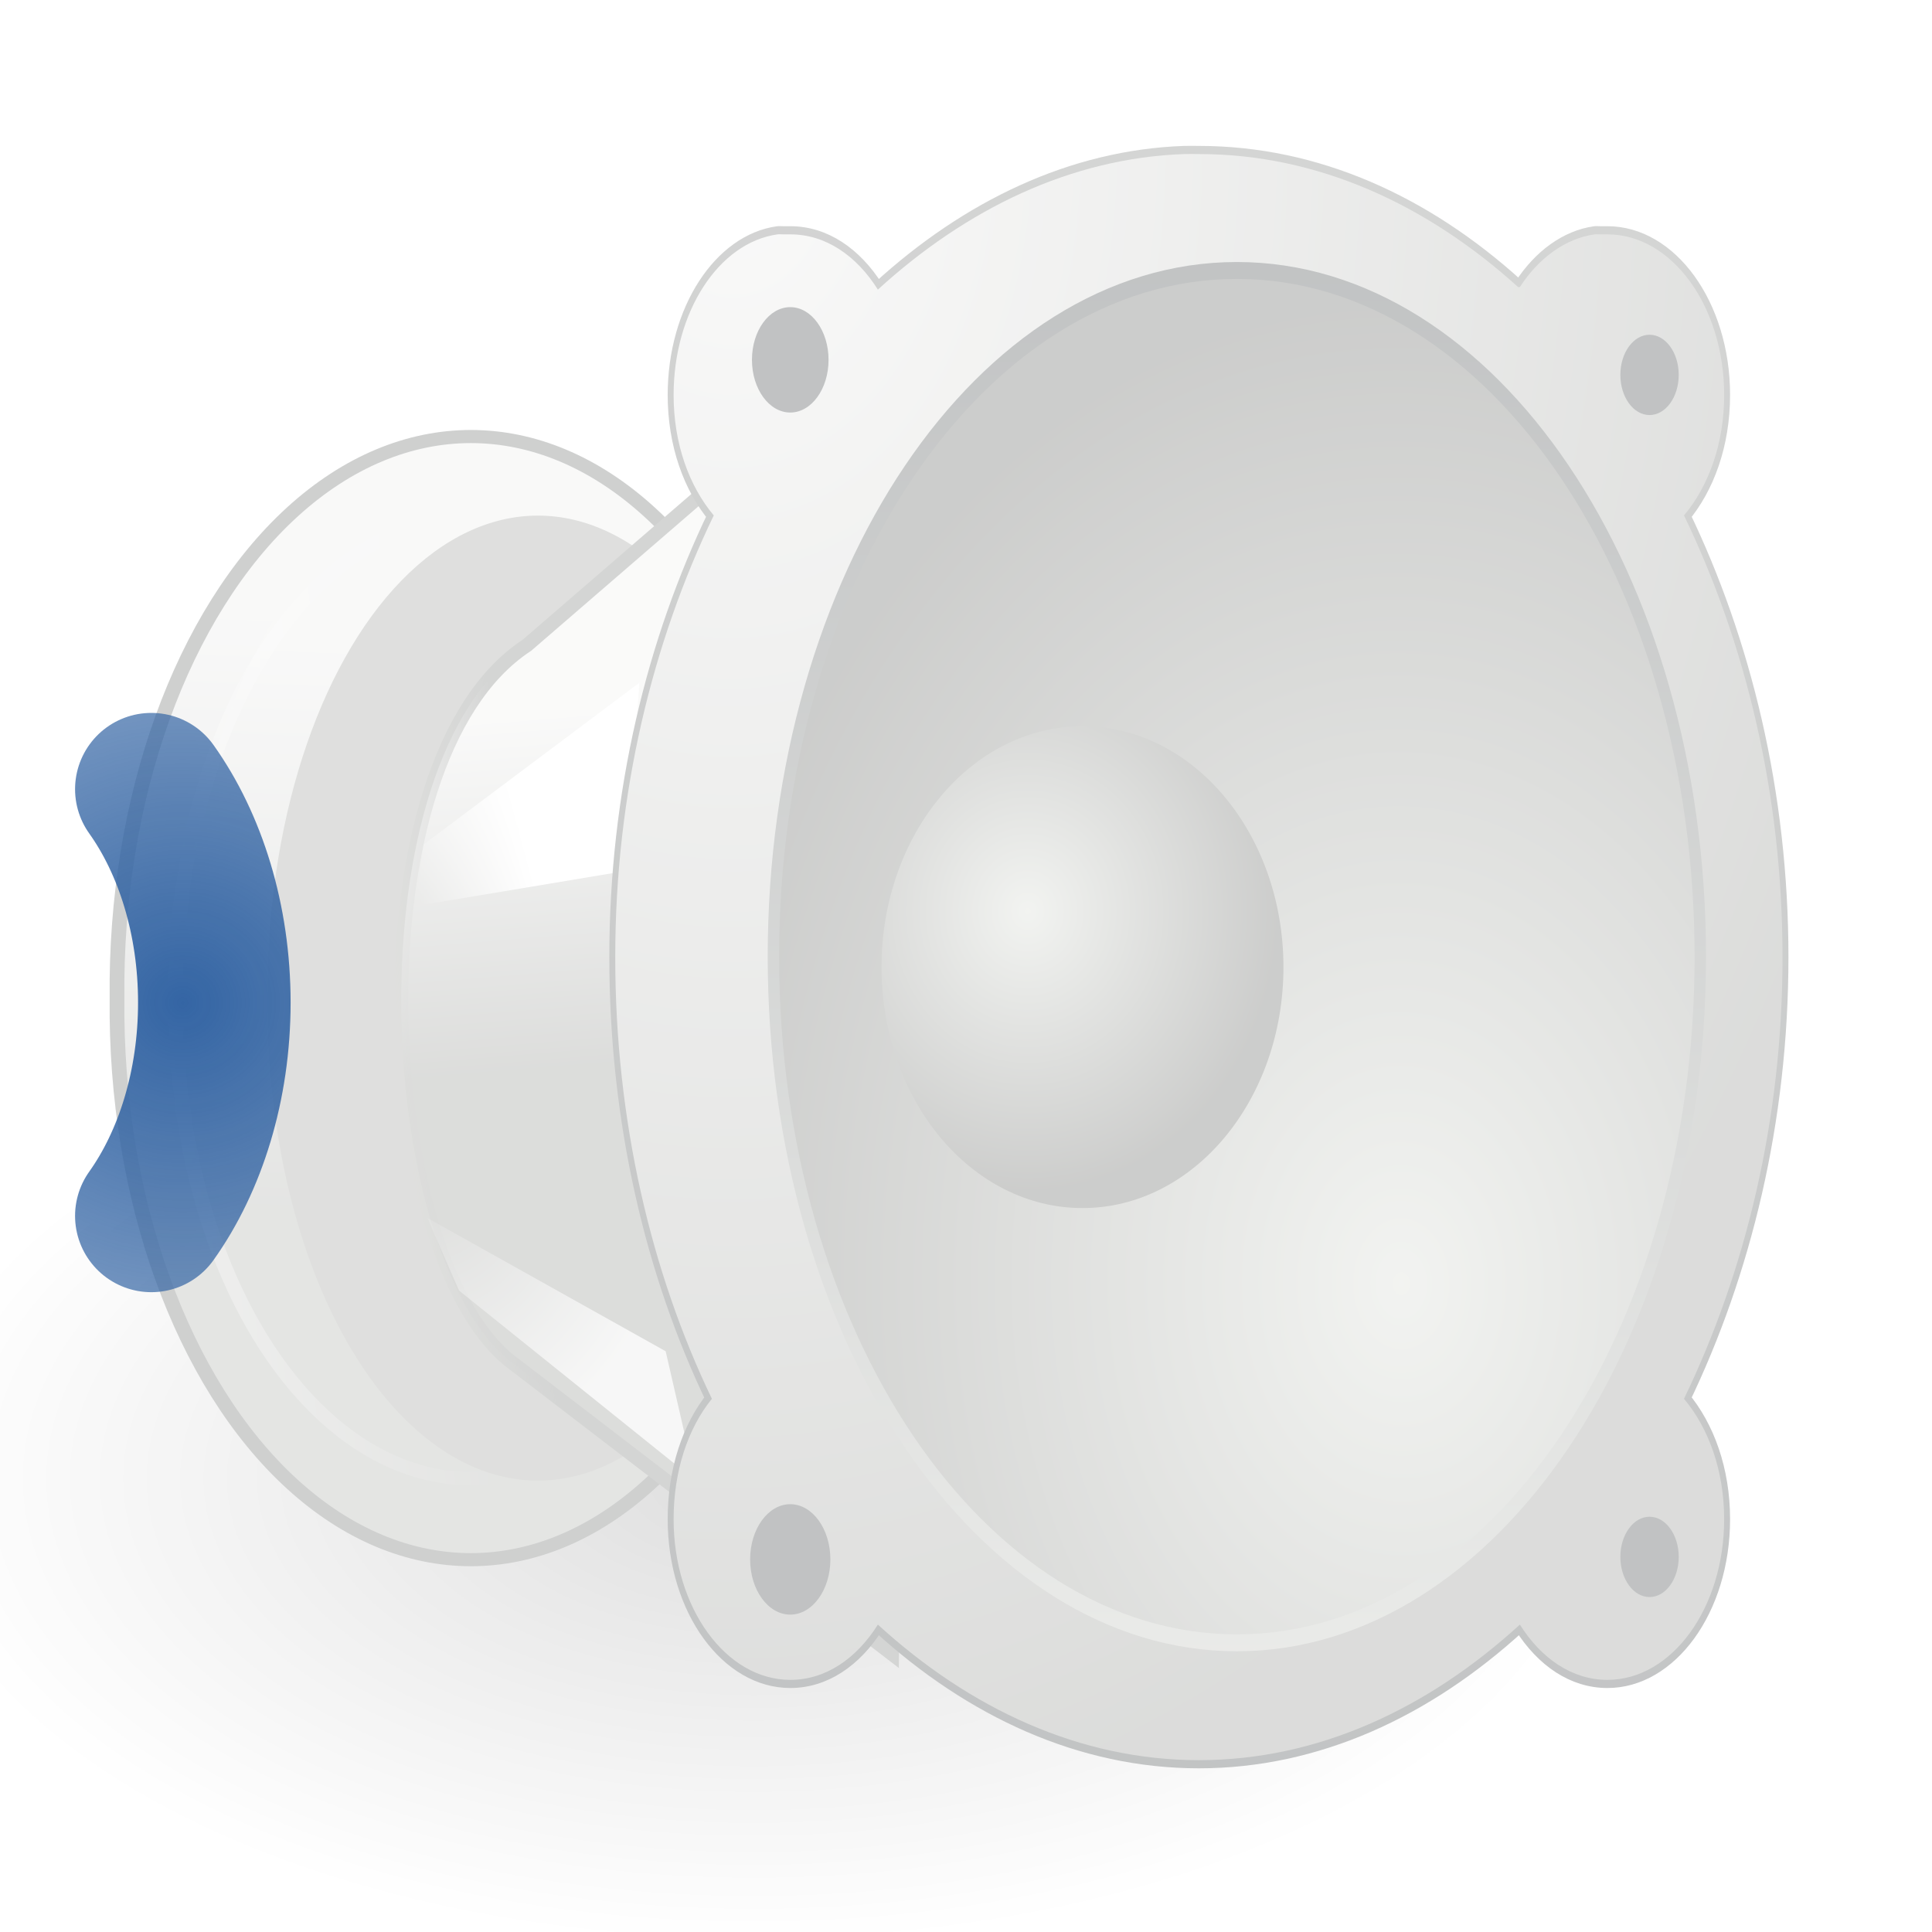
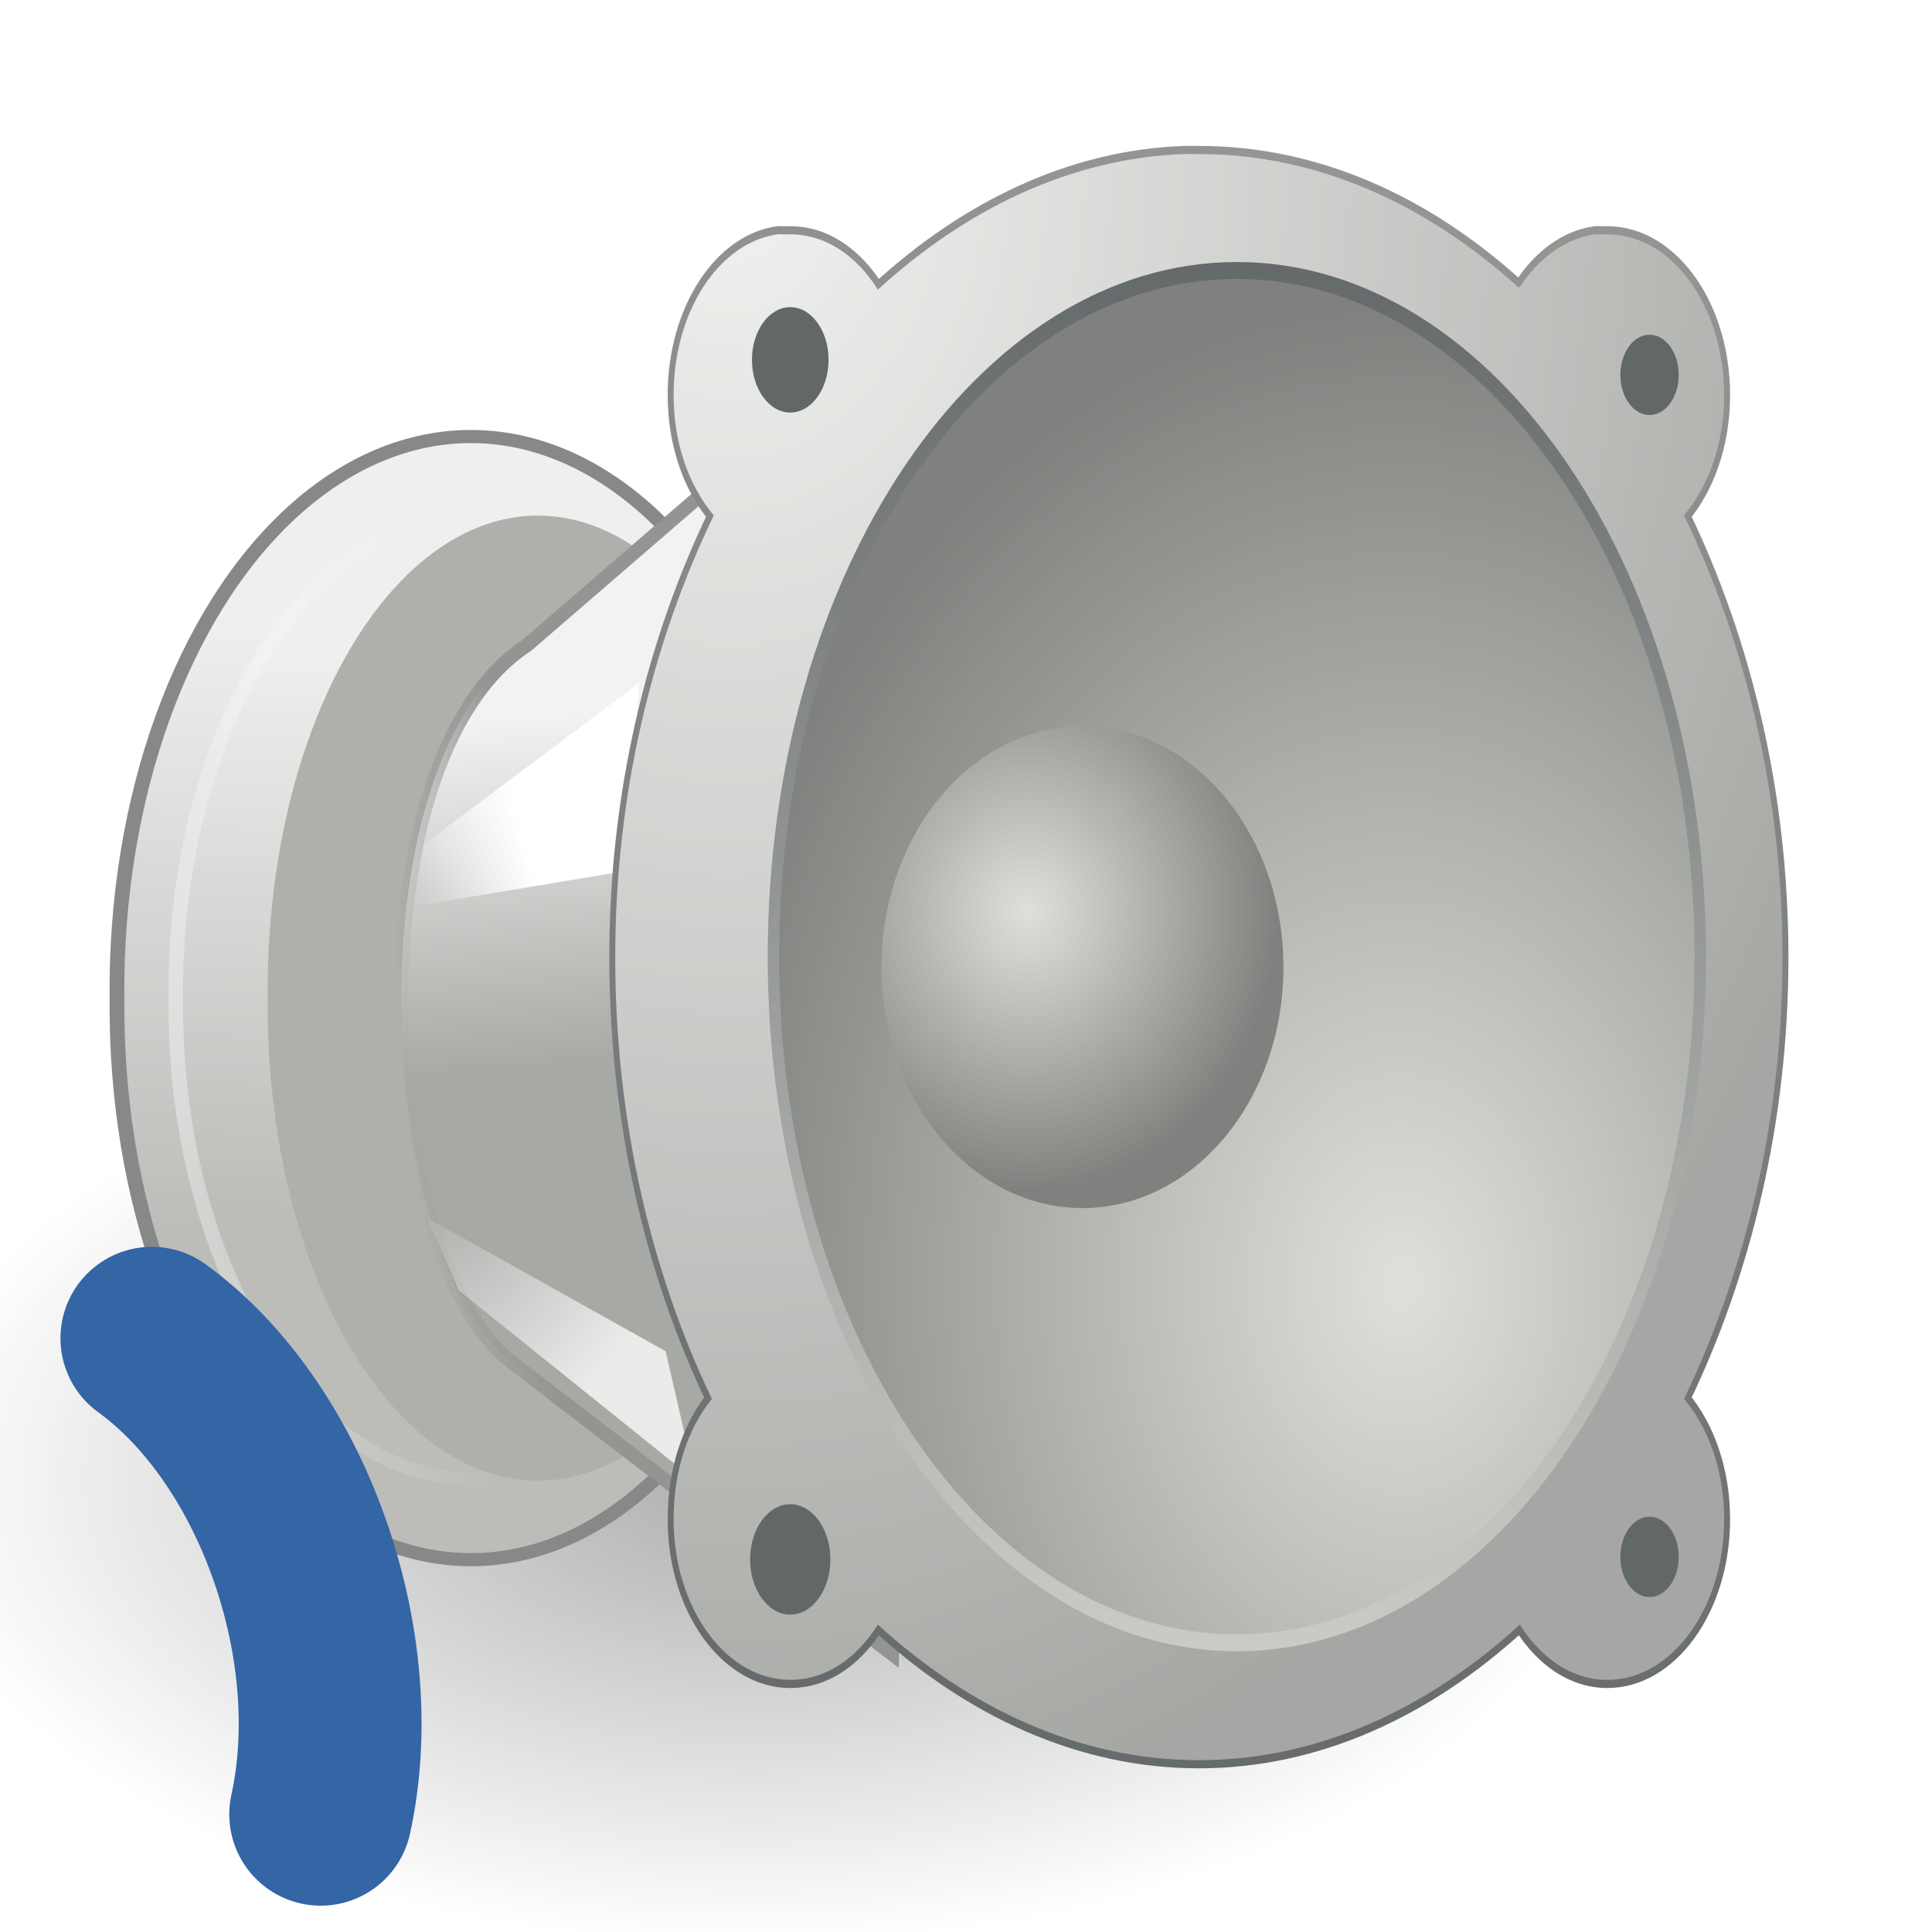
<svg xmlns="http://www.w3.org/2000/svg" xmlns:xlink="http://www.w3.org/1999/xlink" width="48" height="48" id="svg2566" version="1.0">
  <defs id="defs2568">
    <linearGradient id="linearGradient3510">
      <stop style="stop-color:#ffffff;stop-opacity:1;" offset="0" id="stop3512" />
      <stop style="stop-color:#ffffff;stop-opacity:0;" offset="1" id="stop3514" />
    </linearGradient>
    <linearGradient id="linearGradient3498">
      <stop style="stop-color:#3465a4;stop-opacity:1;" offset="0" id="stop3500" />
-       <stop style="stop-color:#3465a4;stop-opacity:0.275;" offset="1" id="stop3502" />
+       <stop style="stop-color:#3466a4;stop-opacity:1;" offset="1" id="stop3502" />
    </linearGradient>
    <linearGradient id="linearGradient3281">
      <stop style="stop-color:#ffffff;stop-opacity:1;" offset="0" id="stop3283" />
      <stop style="stop-color:#ffffff;stop-opacity:0;" offset="1" id="stop3285" />
    </linearGradient>
    <linearGradient id="linearGradient4099">
      <stop style="stop-color:#6f726f;stop-opacity:1;" offset="0" id="stop4101" />
      <stop style="stop-color:#6f726f;stop-opacity:0;" offset="1" id="stop4103" />
    </linearGradient>
    <linearGradient id="linearGradient4068">
      <stop style="stop-color:#eaeae9;stop-opacity:1;" offset="0" id="stop4070" />
      <stop style="stop-color:#a5a7a2;stop-opacity:1;" offset="1" id="stop4072" />
    </linearGradient>
    <linearGradient id="linearGradient3670">
      <stop id="stop3672" offset="0" style="stop-color:#d3d7cf" />
      <stop id="stop3674" offset="1" style="stop-color:#555753" />
    </linearGradient>
    <radialGradient xlink:href="#linearGradient3670" id="radialGradient3634" cx="6.88" cy="7.199" fx="6.88" fy="7.199" r="9.375" gradientUnits="userSpaceOnUse" gradientTransform="matrix(1.240749,0,0,1.157631,-1.713645,-1.134736)" />
    <linearGradient id="linearGradient3692">
      <stop style="stop-color:#2e3436;stop-opacity:1;" offset="0" id="stop3694" />
      <stop style="stop-color:#babdb6" offset="1" id="stop3696" />
    </linearGradient>
    <linearGradient xlink:href="#linearGradient3692" id="linearGradient3698" x1="-0.52" y1="-0.52" x2="-0.52" y2="19.27" gradientUnits="userSpaceOnUse" />
    <linearGradient id="linearGradient3628">
      <stop style="stop-color:#d3d7cf" offset="0" id="stop3630" />
      <stop style="stop-color:#555753" offset="1" id="stop3632" />
    </linearGradient>
    <radialGradient xlink:href="#linearGradient3628" id="radialGradient3644" cx="12.705" cy="13.847" fx="12.705" fy="13.847" r="9.375" gradientUnits="userSpaceOnUse" gradientTransform="matrix(6.370852e-2,-1.424475,1.547293,6.92112e-2,-9.530629,30.98681)" />
    <linearGradient id="linearGradient3730">
      <stop id="stop3732" offset="0" style="stop-color:#eeeeec" />
      <stop id="stop3734" offset="1" style="stop-color:#888a85" />
    </linearGradient>
    <radialGradient xlink:href="#linearGradient3730" id="radialGradient3728" gradientUnits="userSpaceOnUse" gradientTransform="matrix(-0.310032,2.110862,-2.082775,-0.305867,17.75288,16.41459)" cx="-1.002" cy="0.99" fx="-1.002" fy="0.99" r="9.921" />
    <linearGradient id="linearGradient1557">
      <stop id="stop1559" offset="0" style="stop-color:#2e3436;stop-opacity:1;" />
      <stop id="stop1561" offset="1" style="stop-color:#888a85" />
    </linearGradient>
    <linearGradient xlink:href="#linearGradient1557" id="linearGradient1549" x1="17.062" y1="34.95" x2="20.312" y2="5.375" gradientUnits="userSpaceOnUse" />
    <linearGradient id="linearGradient3676">
      <stop style="stop-color:#eeeeec" offset="0" id="stop4022" />
      <stop style="stop-color:#555753" offset="1" id="stop3680" />
    </linearGradient>
    <radialGradient xlink:href="#linearGradient3676" id="radialGradient3702" gradientUnits="userSpaceOnUse" gradientTransform="matrix(-0.127582,1.416065,-1.630141,-0.146854,17.48751,15.56121)" cx="-1.002" cy="0.99" fx="-1.002" fy="0.99" r="9.921" />
    <linearGradient id="linearGradient3788">
      <stop style="stop-color:#cccdcb;stop-opacity:1;" offset="0" id="stop3790" />
      <stop style="stop-color:#888a85;stop-opacity:1;" offset="1" id="stop3792" />
    </linearGradient>
    <linearGradient id="linearGradient3674">
      <stop style="stop-color:#ffffff;stop-opacity:0;" offset="0" id="stop3676" />
      <stop style="stop-color:#ffffff;stop-opacity:1;" offset="1" id="stop3678" />
    </linearGradient>
    <linearGradient id="linearGradient3657">
      <stop style="stop-color:#fafafa;stop-opacity:1;" offset="0" id="stop3659" />
      <stop style="stop-color:#bfbfbf;stop-opacity:1;" offset="1" id="stop3661" />
    </linearGradient>
    <linearGradient id="linearGradient3609">
      <stop style="stop-color:#000000;stop-opacity:1;" offset="0" id="stop3611" />
      <stop style="stop-color:#000000;stop-opacity:0;" offset="1" id="stop3613" />
    </linearGradient>
    <linearGradient xlink:href="#linearGradient4608" id="linearGradient4585" gradientUnits="userSpaceOnUse" gradientTransform="matrix(2.339723,0,0,2.339723,-116.0497,4.376374)" x1="56.303" y1="4.937" x2="56.609" y2="8.68" />
    <linearGradient xlink:href="#linearGradient4608" id="linearGradient4641" x1="58.016" y1="35.015" x2="57.954" y2="40.999" gradientUnits="userSpaceOnUse" spreadMethod="reflect" gradientTransform="matrix(0.997993,0,0,1,-97.71685,-9.352993)" />
    <linearGradient id="linearGradient4608">
      <stop style="stop-color:#eeeeec" offset="0" id="stop4610" />
      <stop style="stop-color:#8a8c87;stop-opacity:1;" offset="1" id="stop4612" />
    </linearGradient>
    <radialGradient xlink:href="#linearGradient3609" id="radialGradient3615" cx="6.408" cy="17.404" fx="6.408" fy="17.404" r="5.524" gradientTransform="matrix(1,0,0,0.416,0,10.16382)" gradientUnits="userSpaceOnUse" />
    <linearGradient xlink:href="#linearGradient3657" id="linearGradient3668" gradientUnits="userSpaceOnUse" x1="10.438" y1="8.29" x2="10.438" y2="18.985" gradientTransform="translate(-64.70027,0)" />
    <radialGradient xlink:href="#linearGradient3674" id="radialGradient3680" cx="5.082" cy="12.516" fx="5.082" fy="12.516" r="2.983" gradientTransform="matrix(2.017008,0,-1.9570578e-8,2.338468,0.6285502,-1.712618)" gradientUnits="userSpaceOnUse" />
    <linearGradient xlink:href="#linearGradient3788" id="linearGradient3794" x1="8.054" y1="11.03" x2="10.438" y2="11.03" gradientUnits="userSpaceOnUse" gradientTransform="translate(-64.70027,0)" />
    <linearGradient xlink:href="#linearGradient4068" id="linearGradient4095" gradientUnits="userSpaceOnUse" x1="7.576" y1="20.302" x2="7.322" y2="27.345" />
    <linearGradient xlink:href="#linearGradient4068" id="linearGradient4097" gradientUnits="userSpaceOnUse" x1="7.576" y1="20.302" x2="7.322" y2="27.345" />
    <linearGradient xlink:href="#linearGradient4099" id="linearGradient4105" x1="11.126" y1="25.56" x2="9.347" y2="25.737" gradientUnits="userSpaceOnUse" gradientTransform="matrix(1.713477,0,0,1.713477,-5.844493,-19.41451)" />
    <linearGradient xlink:href="#linearGradient3281" id="linearGradient3287" x1="4.683" y1="24.665" x2="8.371" y2="24.317" gradientUnits="userSpaceOnUse" />
-     <radialGradient xlink:href="#linearGradient3498" id="radialGradient3504" cx="36.828" cy="24.428" fx="36.828" fy="24.428" r="1.24" gradientTransform="matrix(32.3328,-5.9114871e-6,1.6485852e-5,31.90489,-1169.266,-755.212)" gradientUnits="userSpaceOnUse" />
-     <radialGradient xlink:href="#linearGradient3498" id="radialGradient3506" gradientUnits="userSpaceOnUse" gradientTransform="matrix(50.90366,0,0,31.9048,-1853.201,-755.2103)" cx="36.828" cy="24.428" fx="36.828" fy="24.428" r="1.24" />
-     <radialGradient xlink:href="#linearGradient3498" id="radialGradient3508" gradientUnits="userSpaceOnUse" gradientTransform="matrix(32.3328,-5.9114871e-6,1.6485852e-5,31.90489,-1169.266,-755.212)" cx="36.828" cy="24.428" fx="36.828" fy="24.428" r="1.24" />
+     <radialGradient xlink:href="#linearGradient3498" id="radialGradient3504" cx="36.828" cy="24.428" fx="36.828" fy="24.428" r="1.24" gradientTransform="matrix(32.31305,-14.27586,12.61969,35.59261,-1476.071,-312.913)" gradientUnits="userSpaceOnUse" />
+     <radialGradient xlink:href="#linearGradient3498" id="radialGradient3506" gradientUnits="userSpaceOnUse" gradientTransform="matrix(43.96827,-19.42511,10.90693,30.76199,-1863.7,-5.680131)" cx="36.828" cy="24.428" fx="36.828" fy="24.428" r="1.24" />
+     <radialGradient xlink:href="#linearGradient3498" id="radialGradient3508" gradientUnits="userSpaceOnUse" gradientTransform="matrix(32.31305,-14.27586,12.61969,35.59261,-1477.781,-313.4596)" cx="36.828" cy="24.428" fx="36.828" fy="24.428" r="1.24" />
    <linearGradient xlink:href="#linearGradient3510" id="linearGradient3516" x1="9.486" y1="22.108" x2="7.378" y2="22.638" gradientUnits="userSpaceOnUse" gradientTransform="matrix(1.321942,0,0,1.321942,0.7364601,-9.731858)" />
    <radialGradient xlink:href="#linearGradient3498" id="radialGradient6911" gradientUnits="userSpaceOnUse" gradientTransform="matrix(40.65659,0,0,26.21348,-1479.312,-616.3284)" cx="36.828" cy="24.428" fx="36.828" fy="24.428" r="1.24" />
    <radialGradient xlink:href="#linearGradient3498" id="radialGradient6915" gradientUnits="userSpaceOnUse" gradientTransform="matrix(45.65283,0,0,29.43482,-1656.41,-695.1376)" cx="36.828" cy="24.428" fx="36.828" fy="24.428" r="1.24" />
-     <radialGradient xlink:href="#linearGradient3498" id="radialGradient6919" gradientUnits="userSpaceOnUse" gradientTransform="matrix(23.07943,-4.2196689e-6,1.1767739e-5,22.77398,-837.8379,-531.7146)" cx="36.828" cy="24.428" fx="36.828" fy="24.428" r="1.24" />
-     <radialGradient xlink:href="#linearGradient3498" id="radialGradient6923" gradientUnits="userSpaceOnUse" gradientTransform="matrix(14.15064,-2.5871964e-6,7.2151283e-6,13.96336,-516.6035,-316.1845)" cx="36.828" cy="24.428" fx="36.828" fy="24.428" r="1.24" />
+     <radialGradient xlink:href="#linearGradient3498" id="radialGradient6919" gradientUnits="userSpaceOnUse" gradientTransform="matrix(23.06533,-10.19023,9.008039,25.40631,-1055.191,-210.4598)" cx="36.828" cy="24.428" fx="36.828" fy="24.428" r="1.24" />
+     <radialGradient xlink:href="#linearGradient3498" id="radialGradient6923" gradientUnits="userSpaceOnUse" gradientTransform="matrix(14.14199,-6.247914,5.523079,15.57731,-649.0921,-111.6005)" cx="36.828" cy="24.428" fx="36.828" fy="24.428" r="1.24" />
  </defs>
  <g id="layer1">
-     <g style="display:inline;stroke-width:0.203;stroke-miterlimit:4;stroke-dasharray:none" id="g4006" transform="matrix(1.450031,0,0,1.995169,-5.014883,-24.10487)">
-       <g id="g4951" style="opacity:0.3;stroke-width:0.203;stroke-miterlimit:4;stroke-dasharray:none">
-         <path transform="matrix(2.645567,0,0,2.52105,-0.5794078,-13.3796)" d="M 11.932 17.404 A 5.524 2.298 0 1 1  0.884,17.404 A 5.524 2.298 0 1 1  11.932 17.404 z" id="path3607" style="opacity:0.429;color:#000000;fill:url(#radialGradient3615);fill-opacity:1;fill-rule:nonzero;stroke:none;stroke-width:0.079;stroke-linecap:round;stroke-linejoin:round;marker:none;marker-start:none;marker-mid:none;marker-end:none;stroke-miterlimit:4;stroke-dasharray:none;stroke-dashoffset:0;stroke-opacity:1;visibility:visible;display:inline;overflow:visible" />
-         <g id="g3963" style="stroke-width:0.203;stroke-miterlimit:4;stroke-dasharray:none">
-           <g id="g4090" transform="matrix(1.181684,0,0,0.8588133,3.7081077e-2,3.176072)" style="stroke-width:0.202;stroke-miterlimit:4;stroke-dasharray:none">
-             <path transform="matrix(1.415965,0,0,1.258558,-2.667614,-6.200669)" d="M 12.374 24.665 A 3.624 6.364 0 1 1  5.127,24.665 A 3.624 6.364 0 1 1  12.374 24.665 z" id="path4076" style="opacity:1;color:#000000;fill:url(#linearGradient4095);fill-opacity:1;fill-rule:nonzero;stroke:#5d615f;stroke-width:0.151;stroke-linecap:round;stroke-linejoin:round;marker:none;marker-start:none;marker-mid:none;marker-end:none;stroke-miterlimit:4;stroke-dasharray:none;stroke-dashoffset:0;stroke-opacity:1;visibility:visible;display:inline;overflow:visible" />
-             <path style="opacity:1;color:#000000;fill:url(#linearGradient4097);fill-opacity:1;fill-rule:nonzero;stroke:none;stroke-width:0.175;stroke-linecap:round;stroke-linejoin:round;marker:none;marker-start:none;marker-mid:none;marker-end:none;stroke-miterlimit:4;stroke-dasharray:none;stroke-dashoffset:0;stroke-opacity:1;visibility:visible;display:inline;overflow:visible" id="path4060" d="M 12.374 24.665 A 3.624 6.364 0 1 1  5.127,24.665 A 3.624 6.364 0 1 1  12.374 24.665 z" transform="matrix(1.154526,0,0,1.154526,-0.379902,-3.63468)" />
-             <path transform="matrix(1.081355,0,0,1.081355,1.232653,-1.829889)" d="M 12.374 24.665 A 3.624 6.364 0 1 1  5.127,24.665 A 3.624 6.364 0 1 1  12.374 24.665 z" id="path4058" style="opacity:1;color:#000000;fill:#93958f;fill-opacity:1;fill-rule:nonzero;stroke:none;stroke-width:0.187;stroke-linecap:round;stroke-linejoin:round;marker:none;marker-start:none;marker-mid:none;marker-end:none;stroke-miterlimit:4;stroke-dasharray:none;stroke-dashoffset:0;stroke-opacity:1;visibility:visible;display:inline;overflow:visible" />
-             <path style="opacity:0.396;color:#000000;fill:none;fill-opacity:1;fill-rule:nonzero;stroke:url(#linearGradient3287);stroke-width:0.179;stroke-linecap:round;stroke-linejoin:round;marker:none;marker-start:none;marker-mid:none;marker-end:none;stroke-miterlimit:4;stroke-dasharray:none;stroke-dashoffset:0;stroke-opacity:1;visibility:visible;display:inline;overflow:visible" id="path3279" d="M 12.374 24.665 A 3.624 6.364 0 1 1  5.127,24.665 A 3.624 6.364 0 1 1  12.374 24.665 z" transform="matrix(1.1807,0,0,1.076971,-0.608944,-1.721744)" />
-           </g>
-           <path style="color:#000000;fill:url(#linearGradient4585);fill-opacity:1;fill-rule:evenodd;stroke:url(#linearGradient4105);stroke-width:0.346;stroke-linecap:round;stroke-linejoin:miter;marker:none;marker-start:none;marker-mid:none;marker-end:none;stroke-miterlimit:4;stroke-dashoffset:0;stroke-opacity:1;visibility:visible;display:inline;overflow:visible;stroke-dasharray:none" d="M 13.269,14.384 L 22.642,6.288 L 22.339,39.446 L 12.815,32.142 C 9.483,29.416 8.877,17.261 13.269,14.384 z " id="path4542" transform="matrix(0.6896406,0,0,0.5012106,3.336554,12.90683)" />
-           <path style="color:#000000;fill:url(#linearGradient3516);fill-opacity:1;fill-rule:evenodd;stroke:none;stroke-width:0.346;stroke-linecap:round;stroke-linejoin:miter;marker:none;marker-start:none;marker-mid:none;marker-end:none;stroke-miterlimit:4;stroke-dashoffset:0;stroke-opacity:1;visibility:visible;display:inline;overflow:visible;stroke-dasharray:none" d="M 10.702,19.334 L 16.062,15.317 L 15.73,19.991 L 10.49,20.865 L 10.702,19.334 z " id="path4544" transform="matrix(0.6896406,0,0,0.5012106,3.336554,12.90683)" />
-           <path style="opacity:0.769;color:#000000;fill:url(#radialGradient3680);fill-opacity:1;fill-rule:nonzero;stroke:none;stroke-width:0.346;stroke-linecap:round;stroke-linejoin:round;marker:none;marker-start:none;marker-mid:none;marker-end:none;stroke-miterlimit:4;stroke-dasharray:none;stroke-dashoffset:0;stroke-opacity:1;visibility:visible;display:inline;overflow:visible" d="M 11.581,30.417 L 17.452,35.134 L 16.715,31.925 L 10.798,28.616 L 11.581,30.417 z " id="path3672" transform="matrix(0.6896406,0,0,0.5012106,3.336554,12.90683)" />
-           <path id="path3726" d="M 23.75,14 C 21.81,14.049 20.013,14.683 18.5,15.688 C 18.133,15.264 17.604,15 17,15 C 16.965,15 16.913,15.001 16.875,15 C 16.847,15 16.806,14.997 16.781,15 C 15.773,15.102 15,15.965 15,17 C 15,17.604 15.264,18.133 15.688,18.5 C 14.639,20.08 14,21.962 14,24 C 14,26.034 14.612,27.922 15.656,29.5 C 15.243,29.87 15,30.402 15,31 C 15,32.104 15.896,33 17,33 C 17.604,33 18.133,32.736 18.5,32.312 C 20.08,33.361 21.962,34 24,34 C 26.038,34 27.92,33.361 29.5,32.312 C 29.867,32.736 30.396,33 31,33 C 32.104,33 33,32.104 33,31 C 33,30.396 32.736,29.867 32.312,29.5 C 33.361,27.92 34,26.038 34,24 C 34,21.962 33.361,20.08 32.312,18.5 C 32.736,18.133 33,17.604 33,17 C 33,15.896 32.104,15 31,15 C 30.965,15 30.913,15.001 30.875,15 C 30.847,15 30.806,14.997 30.781,15 C 30.277,15.051 29.819,15.298 29.5,15.656 C 29.493,15.652 29.475,15.661 29.469,15.656 C 27.895,14.62 26.025,14 24,14 C 23.914,14 23.836,13.998 23.75,14 z " style="opacity:1;color:#000000;fill:url(#radialGradient3702);fill-opacity:1;fill-rule:evenodd;stroke:url(#linearGradient1549);stroke-width:0.203;stroke-linecap:round;stroke-linejoin:miter;marker:none;marker-start:none;marker-mid:none;marker-end:none;stroke-miterlimit:4;stroke-dasharray:none;stroke-dashoffset:0;stroke-opacity:1;visibility:visible;display:inline;overflow:visible" />
-           <path id="path3507" d="M 23.75,14 C 21.81,14.049 20.013,14.683 18.5,15.688 C 18.133,15.264 17.604,15 17,15 C 16.965,15 16.913,15.001 16.875,15 C 16.847,15 16.806,14.997 16.781,15 C 15.773,15.102 15,15.965 15,17 C 15,17.604 15.264,18.133 15.688,18.5 C 14.639,20.08 14,21.962 14,24 C 14,26.034 14.612,27.922 15.656,29.5 C 15.243,29.87 15,30.402 15,31 C 15,32.104 15.896,33 17,33 C 17.604,33 18.133,32.736 18.5,32.312 C 20.08,33.361 21.962,34 24,34 C 26.038,34 27.92,33.361 29.5,32.312 C 29.867,32.736 30.396,33 31,33 C 32.104,33 33,32.104 33,31 C 33,30.396 32.736,29.867 32.312,29.5 C 33.361,27.92 34,26.038 34,24 C 34,21.962 33.361,20.08 32.312,18.5 C 32.736,18.133 33,17.604 33,17 C 33,15.896 32.104,15 31,15 C 30.965,15 30.913,15.001 30.875,15 C 30.847,15 30.806,14.997 30.781,15 C 30.277,15.051 29.819,15.298 29.5,15.656 C 29.493,15.652 29.475,15.661 29.469,15.656 C 27.895,14.62 26.025,14 24,14 C 23.914,14 23.836,13.998 23.75,14 z " style="opacity:1;color:#000000;fill:url(#radialGradient3728);fill-opacity:1;fill-rule:evenodd;stroke:none;stroke-width:0.203;stroke-linecap:round;stroke-linejoin:miter;marker:none;marker-start:none;marker-mid:none;marker-end:none;stroke-miterlimit:4;stroke-dasharray:none;stroke-dashoffset:0;stroke-opacity:1;visibility:visible;display:inline;overflow:visible" />
-           <path transform="matrix(0.846982,0,0,0.911415,16.71027,15.44956)" d="M 18.75 9.375 A 9.375 9.375 0 1 1  0,9.375 A 9.375 9.375 0 1 1  18.75 9.375 z" id="path3636" style="opacity:1;color:#000000;fill:url(#radialGradient3644);fill-opacity:1;fill-rule:evenodd;stroke:url(#linearGradient3698);stroke-width:0.231;stroke-linecap:round;stroke-linejoin:miter;marker:none;marker-start:none;marker-mid:none;marker-end:none;stroke-miterlimit:4;stroke-dasharray:none;stroke-dashoffset:0;stroke-opacity:1;visibility:visible;display:inline;overflow:visible" />
-           <path transform="matrix(0.367272,0,0,0.32,18.56254,21.125)" d="M 18.75 9.375 A 9.375 9.375 0 1 1  0,9.375 A 9.375 9.375 0 1 1  18.75 9.375 z" id="path3519" style="opacity:1;color:#000000;fill:url(#radialGradient3634);fill-opacity:1;fill-rule:evenodd;stroke:none;stroke-width:0.593;stroke-linecap:round;stroke-linejoin:miter;marker:none;marker-start:none;marker-mid:none;marker-end:none;stroke-miterlimit:4;stroke-dasharray:none;stroke-dashoffset:0;stroke-opacity:1;visibility:visible;display:inline;overflow:visible" />
-           <path d="M 17 16.5 A 0.5 0.5 0 1 1  16,16.5 A 0.5 0.5 0 1 1  17 16.5 z" id="path3718" style="opacity:1;color:#000000;fill:#2e3436;fill-opacity:1;fill-rule:evenodd;stroke:none;stroke-width:0.155;stroke-linecap:round;stroke-linejoin:miter;marker:none;marker-start:none;marker-mid:none;marker-end:none;stroke-miterlimit:4;stroke-dasharray:none;stroke-dashoffset:0;stroke-opacity:1;visibility:visible;display:inline;overflow:visible" transform="matrix(1.3125,0,0,1.3125,-4.657679,-5.09375)" />
-           <path transform="translate(15.22159,0.25)" d="M 17 16.5 A 0.5 0.5 0 1 1  16,16.5 A 0.5 0.5 0 1 1  17 16.5 z" id="path3720" style="opacity:1;color:#000000;fill:#2e3436;fill-opacity:1;fill-rule:evenodd;stroke:none;stroke-width:0.203;stroke-linecap:round;stroke-linejoin:miter;marker:none;marker-start:none;marker-mid:none;marker-end:none;stroke-miterlimit:4;stroke-dasharray:none;stroke-dashoffset:0;stroke-opacity:1;visibility:visible;display:inline;overflow:visible" />
-           <path transform="translate(15.22159,14.96875)" d="M 17 16.5 A 0.5 0.5 0 1 1  16,16.5 A 0.5 0.5 0 1 1  17 16.5 z" id="path3722" style="opacity:1;color:#000000;fill:#2e3436;fill-opacity:1;fill-rule:evenodd;stroke:none;stroke-width:0.203;stroke-linecap:round;stroke-linejoin:miter;marker:none;marker-start:none;marker-mid:none;marker-end:none;stroke-miterlimit:4;stroke-dasharray:none;stroke-dashoffset:0;stroke-opacity:1;visibility:visible;display:inline;overflow:visible" />
-           <path transform="matrix(1.375,0,0,1.375,-5.688929,8.8125)" d="M 17 16.5 A 0.5 0.5 0 1 1  16,16.5 A 0.5 0.5 0 1 1  17 16.5 z" id="path3724" style="opacity:1;color:#000000;fill:#2e3436;fill-opacity:1;fill-rule:evenodd;stroke:none;stroke-width:0.148;stroke-linecap:round;stroke-linejoin:miter;marker:none;marker-start:none;marker-mid:none;marker-end:none;stroke-miterlimit:4;stroke-dasharray:none;stroke-dashoffset:0;stroke-opacity:1;visibility:visible;display:inline;overflow:visible" />
+     <g style="opacity:0.75;stroke-width:0.203;stroke-miterlimit:4;stroke-dasharray:none" id="g4951" transform="matrix(1.450031,0,0,1.995169,-5.014883,-24.10487)">
+       <path style="opacity:0.429;color:#000000;fill:url(#radialGradient3615);fill-opacity:1;fill-rule:nonzero;stroke:none;stroke-width:0.079;stroke-linecap:round;stroke-linejoin:round;marker:none;marker-start:none;marker-mid:none;marker-end:none;stroke-miterlimit:4;stroke-dasharray:none;stroke-dashoffset:0;stroke-opacity:1;visibility:visible;display:inline;overflow:visible" id="path3607" d="M 11.932 17.404 A 5.524 2.298 0 1 1  0.884,17.404 A 5.524 2.298 0 1 1  11.932 17.404 z" transform="matrix(2.645567,0,0,2.52105,-0.5794078,-13.3796)" />
+       <g style="stroke-width:0.203;stroke-miterlimit:4;stroke-dasharray:none" id="g3963">
+         <g style="stroke-width:0.202;stroke-miterlimit:4;stroke-dasharray:none" transform="matrix(1.181684,0,0,0.8588133,3.7081077e-2,3.176072)" id="g4090">
+           <path style="opacity:1;color:#000000;fill:url(#linearGradient4095);fill-opacity:1;fill-rule:nonzero;stroke:#5d615f;stroke-width:0.151;stroke-linecap:round;stroke-linejoin:round;marker:none;marker-start:none;marker-mid:none;marker-end:none;stroke-miterlimit:4;stroke-dasharray:none;stroke-dashoffset:0;stroke-opacity:1;visibility:visible;display:inline;overflow:visible" id="path4076" d="M 12.374 24.665 A 3.624 6.364 0 1 1  5.127,24.665 A 3.624 6.364 0 1 1  12.374 24.665 z" transform="matrix(1.415965,0,0,1.258558,-2.667614,-6.200669)" />
+           <path transform="matrix(1.154526,0,0,1.154526,-0.379902,-3.63468)" d="M 12.374 24.665 A 3.624 6.364 0 1 1  5.127,24.665 A 3.624 6.364 0 1 1  12.374 24.665 z" id="path4060" style="opacity:1;color:#000000;fill:url(#linearGradient4097);fill-opacity:1;fill-rule:nonzero;stroke:none;stroke-width:0.175;stroke-linecap:round;stroke-linejoin:round;marker:none;marker-start:none;marker-mid:none;marker-end:none;stroke-miterlimit:4;stroke-dasharray:none;stroke-dashoffset:0;stroke-opacity:1;visibility:visible;display:inline;overflow:visible" />
+           <path style="opacity:1;color:#000000;fill:#93958f;fill-opacity:1;fill-rule:nonzero;stroke:none;stroke-width:0.187;stroke-linecap:round;stroke-linejoin:round;marker:none;marker-start:none;marker-mid:none;marker-end:none;stroke-miterlimit:4;stroke-dasharray:none;stroke-dashoffset:0;stroke-opacity:1;visibility:visible;display:inline;overflow:visible" id="path4058" d="M 12.374 24.665 A 3.624 6.364 0 1 1  5.127,24.665 A 3.624 6.364 0 1 1  12.374 24.665 z" transform="matrix(1.081355,0,0,1.081355,1.232653,-1.829889)" />
+           <path transform="matrix(1.1807,0,0,1.076971,-0.608944,-1.721744)" d="M 12.374 24.665 A 3.624 6.364 0 1 1  5.127,24.665 A 3.624 6.364 0 1 1  12.374 24.665 z" id="path3279" style="opacity:0.396;color:#000000;fill:none;fill-opacity:1;fill-rule:nonzero;stroke:url(#linearGradient3287);stroke-width:0.179;stroke-linecap:round;stroke-linejoin:round;marker:none;marker-start:none;marker-mid:none;marker-end:none;stroke-miterlimit:4;stroke-dasharray:none;stroke-dashoffset:0;stroke-opacity:1;visibility:visible;display:inline;overflow:visible" />
        </g>
+         <path transform="matrix(0.6896406,0,0,0.5012106,3.336554,12.90683)" id="path4542" d="M 13.269,14.384 L 22.642,6.288 L 22.339,39.446 L 12.815,32.142 C 9.483,29.416 8.877,17.261 13.269,14.384 z " style="color:#000000;fill:url(#linearGradient4585);fill-opacity:1;fill-rule:evenodd;stroke:url(#linearGradient4105);stroke-width:0.346;stroke-linecap:round;stroke-linejoin:miter;marker:none;marker-start:none;marker-mid:none;marker-end:none;stroke-miterlimit:4;stroke-dasharray:none;stroke-dashoffset:0;stroke-opacity:1;visibility:visible;display:inline;overflow:visible" />
+         <path transform="matrix(0.6896406,0,0,0.5012106,3.336554,12.90683)" id="path4544" d="M 10.702,19.334 L 16.062,15.317 L 15.73,19.991 L 10.49,20.865 L 10.702,19.334 z " style="color:#000000;fill:url(#linearGradient3516);fill-opacity:1;fill-rule:evenodd;stroke:none;stroke-width:0.346;stroke-linecap:round;stroke-linejoin:miter;marker:none;marker-start:none;marker-mid:none;marker-end:none;stroke-miterlimit:4;stroke-dasharray:none;stroke-dashoffset:0;stroke-opacity:1;visibility:visible;display:inline;overflow:visible" />
+         <path transform="matrix(0.6896406,0,0,0.5012106,3.336554,12.90683)" id="path3672" d="M 11.581,30.417 L 17.452,35.134 L 16.715,31.925 L 10.798,28.616 L 11.581,30.417 z " style="opacity:0.769;color:#000000;fill:url(#radialGradient3680);fill-opacity:1;fill-rule:nonzero;stroke:none;stroke-width:0.346;stroke-linecap:round;stroke-linejoin:round;marker:none;marker-start:none;marker-mid:none;marker-end:none;stroke-miterlimit:4;stroke-dasharray:none;stroke-dashoffset:0;stroke-opacity:1;visibility:visible;display:inline;overflow:visible" />
+         <path style="opacity:1;color:#000000;fill:url(#radialGradient3702);fill-opacity:1;fill-rule:evenodd;stroke:url(#linearGradient1549);stroke-width:0.203;stroke-linecap:round;stroke-linejoin:miter;marker:none;marker-start:none;marker-mid:none;marker-end:none;stroke-miterlimit:4;stroke-dasharray:none;stroke-dashoffset:0;stroke-opacity:1;visibility:visible;display:inline;overflow:visible" d="M 23.75,14 C 21.81,14.049 20.013,14.683 18.5,15.688 C 18.133,15.264 17.604,15 17,15 C 16.965,15 16.913,15.001 16.875,15 C 16.847,15 16.806,14.997 16.781,15 C 15.773,15.102 15,15.965 15,17 C 15,17.604 15.264,18.133 15.688,18.5 C 14.639,20.08 14,21.962 14,24 C 14,26.034 14.612,27.922 15.656,29.5 C 15.243,29.87 15,30.402 15,31 C 15,32.104 15.896,33 17,33 C 17.604,33 18.133,32.736 18.5,32.312 C 20.08,33.361 21.962,34 24,34 C 26.038,34 27.92,33.361 29.5,32.312 C 29.867,32.736 30.396,33 31,33 C 32.104,33 33,32.104 33,31 C 33,30.396 32.736,29.867 32.312,29.5 C 33.361,27.92 34,26.038 34,24 C 34,21.962 33.361,20.08 32.312,18.5 C 32.736,18.133 33,17.604 33,17 C 33,15.896 32.104,15 31,15 C 30.965,15 30.913,15.001 30.875,15 C 30.847,15 30.806,14.997 30.781,15 C 30.277,15.051 29.819,15.298 29.5,15.656 C 29.493,15.652 29.475,15.661 29.469,15.656 C 27.895,14.62 26.025,14 24,14 C 23.914,14 23.836,13.998 23.75,14 z " id="path3726" />
+         <path style="opacity:1;color:#000000;fill:url(#radialGradient3728);fill-opacity:1;fill-rule:evenodd;stroke:none;stroke-width:0.203;stroke-linecap:round;stroke-linejoin:miter;marker:none;marker-start:none;marker-mid:none;marker-end:none;stroke-miterlimit:4;stroke-dasharray:none;stroke-dashoffset:0;stroke-opacity:1;visibility:visible;display:inline;overflow:visible" d="M 23.75,14 C 21.81,14.049 20.013,14.683 18.5,15.688 C 18.133,15.264 17.604,15 17,15 C 16.965,15 16.913,15.001 16.875,15 C 16.847,15 16.806,14.997 16.781,15 C 15.773,15.102 15,15.965 15,17 C 15,17.604 15.264,18.133 15.688,18.5 C 14.639,20.08 14,21.962 14,24 C 14,26.034 14.612,27.922 15.656,29.5 C 15.243,29.87 15,30.402 15,31 C 15,32.104 15.896,33 17,33 C 17.604,33 18.133,32.736 18.5,32.312 C 20.08,33.361 21.962,34 24,34 C 26.038,34 27.92,33.361 29.5,32.312 C 29.867,32.736 30.396,33 31,33 C 32.104,33 33,32.104 33,31 C 33,30.396 32.736,29.867 32.312,29.5 C 33.361,27.92 34,26.038 34,24 C 34,21.962 33.361,20.08 32.312,18.5 C 32.736,18.133 33,17.604 33,17 C 33,15.896 32.104,15 31,15 C 30.965,15 30.913,15.001 30.875,15 C 30.847,15 30.806,14.997 30.781,15 C 30.277,15.051 29.819,15.298 29.5,15.656 C 29.493,15.652 29.475,15.661 29.469,15.656 C 27.895,14.62 26.025,14 24,14 C 23.914,14 23.836,13.998 23.75,14 z " id="path3507" />
+         <path style="opacity:1;color:#000000;fill:url(#radialGradient3644);fill-opacity:1;fill-rule:evenodd;stroke:url(#linearGradient3698);stroke-width:0.231;stroke-linecap:round;stroke-linejoin:miter;marker:none;marker-start:none;marker-mid:none;marker-end:none;stroke-miterlimit:4;stroke-dasharray:none;stroke-dashoffset:0;stroke-opacity:1;visibility:visible;display:inline;overflow:visible" id="path3636" d="M 18.75 9.375 A 9.375 9.375 0 1 1  0,9.375 A 9.375 9.375 0 1 1  18.75 9.375 z" transform="matrix(0.846982,0,0,0.911415,16.71027,15.44956)" />
+         <path style="opacity:1;color:#000000;fill:url(#radialGradient3634);fill-opacity:1;fill-rule:evenodd;stroke:none;stroke-width:0.593;stroke-linecap:round;stroke-linejoin:miter;marker:none;marker-start:none;marker-mid:none;marker-end:none;stroke-miterlimit:4;stroke-dasharray:none;stroke-dashoffset:0;stroke-opacity:1;visibility:visible;display:inline;overflow:visible" id="path3519" d="M 18.75 9.375 A 9.375 9.375 0 1 1  0,9.375 A 9.375 9.375 0 1 1  18.75 9.375 z" transform="matrix(0.367272,0,0,0.32,18.56254,21.125)" />
+         <path transform="matrix(1.3125,0,0,1.3125,-4.657679,-5.09375)" style="opacity:1;color:#000000;fill:#2e3436;fill-opacity:1;fill-rule:evenodd;stroke:none;stroke-width:0.155;stroke-linecap:round;stroke-linejoin:miter;marker:none;marker-start:none;marker-mid:none;marker-end:none;stroke-miterlimit:4;stroke-dasharray:none;stroke-dashoffset:0;stroke-opacity:1;visibility:visible;display:inline;overflow:visible" id="path3718" d="M 17 16.5 A 0.5 0.5 0 1 1  16,16.5 A 0.5 0.5 0 1 1  17 16.5 z" />
+         <path style="opacity:1;color:#000000;fill:#2e3436;fill-opacity:1;fill-rule:evenodd;stroke:none;stroke-width:0.203;stroke-linecap:round;stroke-linejoin:miter;marker:none;marker-start:none;marker-mid:none;marker-end:none;stroke-miterlimit:4;stroke-dasharray:none;stroke-dashoffset:0;stroke-opacity:1;visibility:visible;display:inline;overflow:visible" id="path3720" d="M 17 16.5 A 0.5 0.5 0 1 1  16,16.5 A 0.5 0.5 0 1 1  17 16.5 z" transform="translate(15.22159,0.25)" />
+         <path style="opacity:1;color:#000000;fill:#2e3436;fill-opacity:1;fill-rule:evenodd;stroke:none;stroke-width:0.203;stroke-linecap:round;stroke-linejoin:miter;marker:none;marker-start:none;marker-mid:none;marker-end:none;stroke-miterlimit:4;stroke-dasharray:none;stroke-dashoffset:0;stroke-opacity:1;visibility:visible;display:inline;overflow:visible" id="path3722" d="M 17 16.5 A 0.5 0.5 0 1 1  16,16.5 A 0.5 0.5 0 1 1  17 16.5 z" transform="translate(15.22159,14.96875)" />
+         <path style="opacity:1;color:#000000;fill:#2e3436;fill-opacity:1;fill-rule:evenodd;stroke:none;stroke-width:0.148;stroke-linecap:round;stroke-linejoin:miter;marker:none;marker-start:none;marker-mid:none;marker-end:none;stroke-miterlimit:4;stroke-dasharray:none;stroke-dashoffset:0;stroke-opacity:1;visibility:visible;display:inline;overflow:visible" id="path3724" d="M 17 16.5 A 0.5 0.5 0 1 1  16,16.5 A 0.5 0.5 0 1 1  17 16.5 z" transform="matrix(1.375,0,0,1.375,-5.688929,8.8125)" />
      </g>
    </g>
-     <path id="path6921" d="M 3.76,30.209 C 4.729,28.849 5.325,26.968 5.325,24.908 C 5.325,22.847 4.729,20.967 3.76,19.607" style="opacity:1;color:#000000;fill:none;fill-opacity:1;fill-rule:evenodd;stroke:url(#radialGradient6923);stroke-width:3.79;stroke-linecap:round;stroke-linejoin:miter;marker:none;marker-start:none;marker-mid:none;marker-end:none;stroke-miterlimit:4;stroke-dasharray:none;stroke-dashoffset:0;stroke-opacity:1;visibility:visible;display:inline;overflow:visible" />
+     <path id="path6921" d="M 7.967,45.075 C 8.397,43.13 8.248,40.77 7.433,38.471 C 6.618,36.172 5.279,34.337 3.773,33.248" style="opacity:1;color:#000000;fill:none;fill-opacity:1;fill-rule:evenodd;stroke:url(#radialGradient6923);stroke-width:4.542;stroke-linecap:round;stroke-linejoin:miter;marker:none;marker-start:none;marker-mid:none;marker-end:none;stroke-miterlimit:4;stroke-dasharray:none;stroke-dashoffset:0;stroke-opacity:1;visibility:visible;display:inline;overflow:visible" />
  </g>
</svg>
